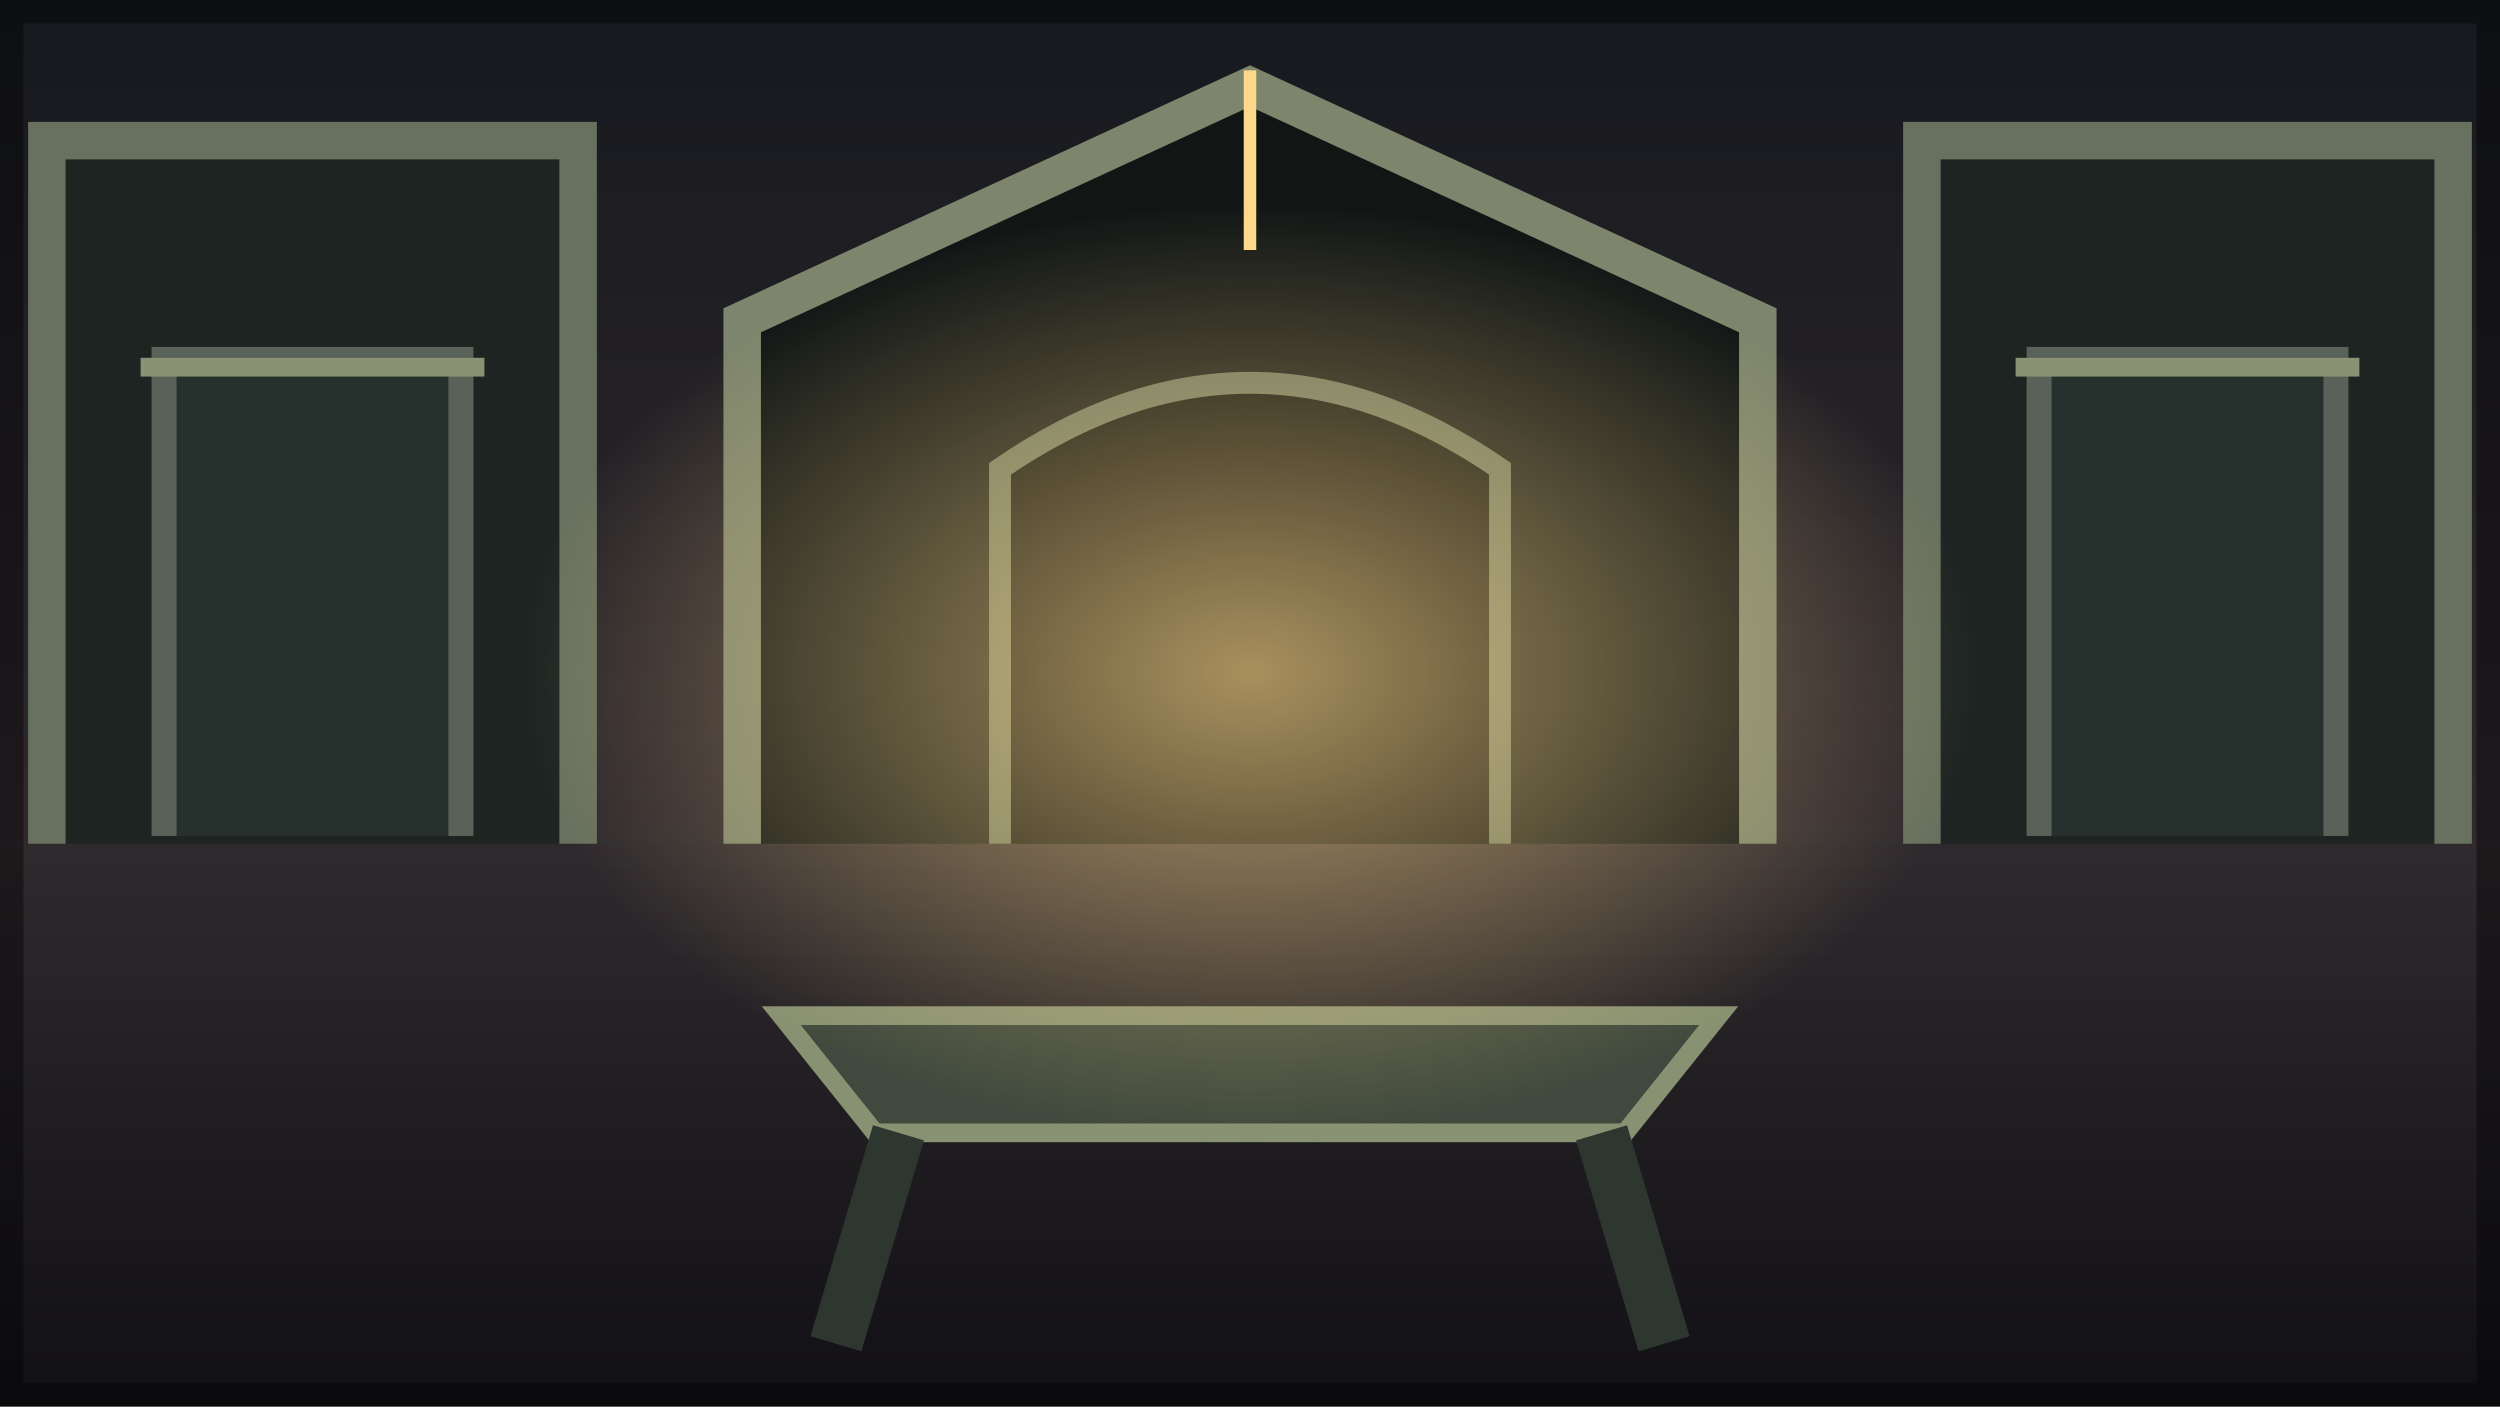
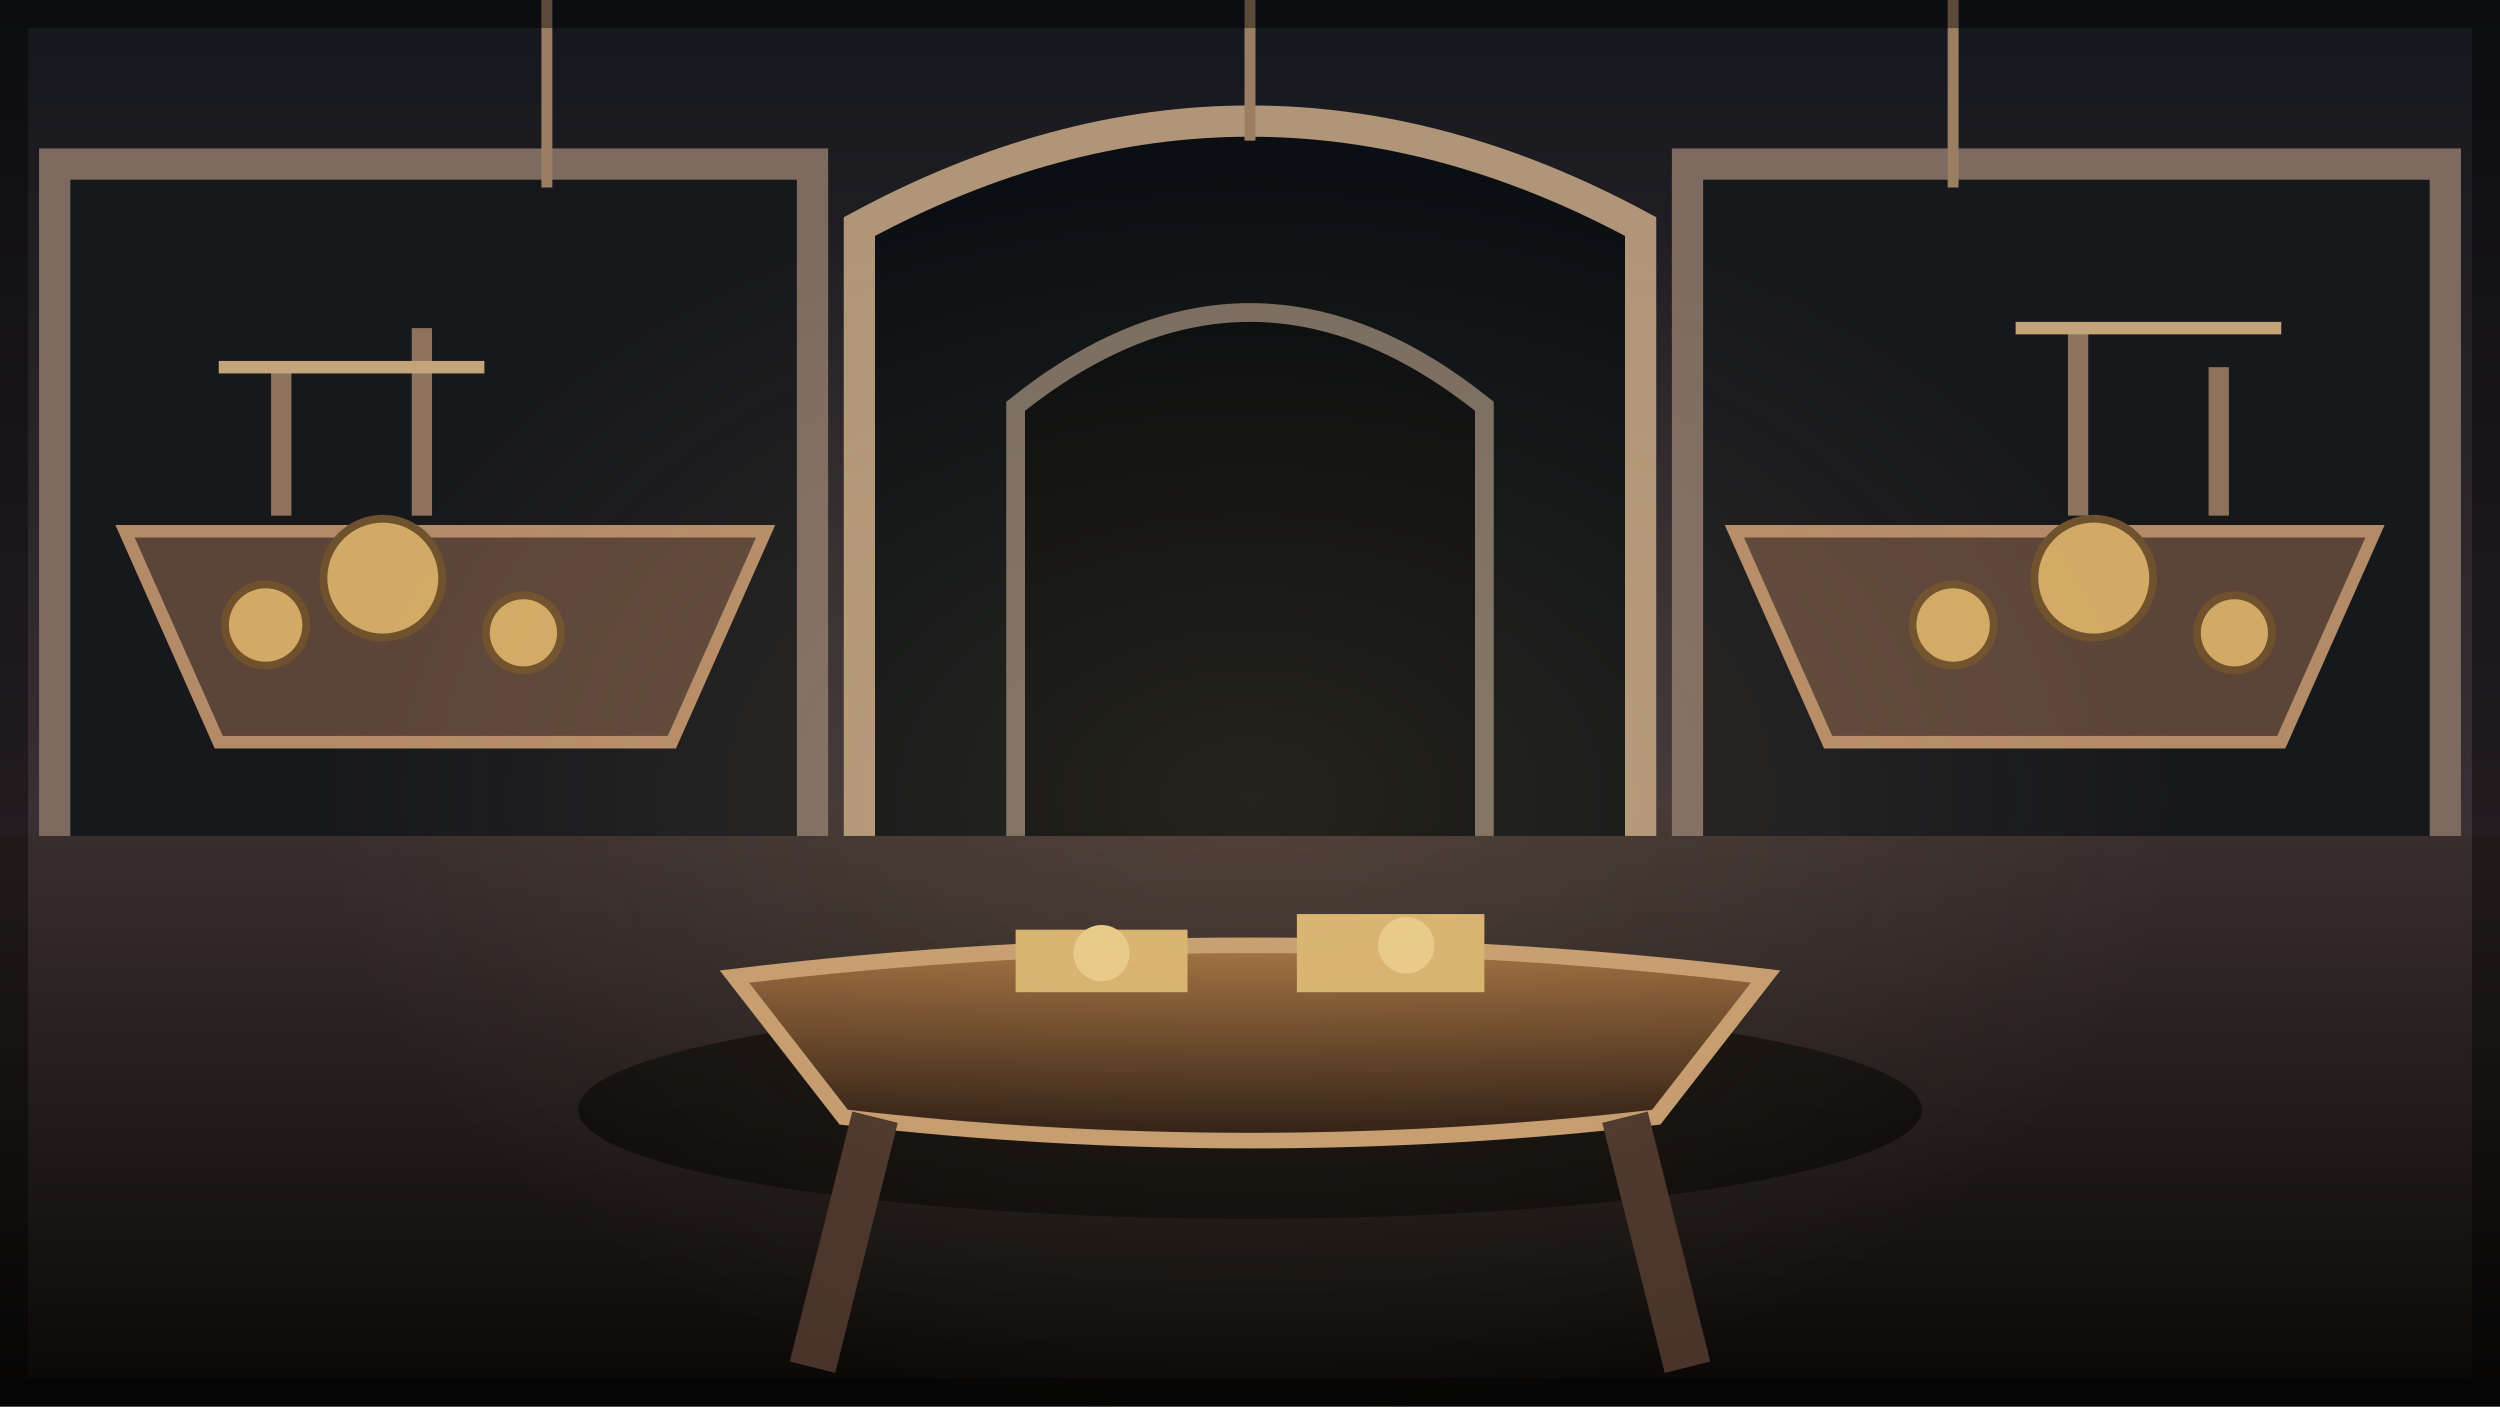
- <svg xmlns="http://www.w3.org/2000/svg" width="1600" height="900" viewBox="0 0 1600 900">
+ <svg xmlns="http://www.w3.org/2000/svg" viewBox="0 0 1600 900">
  <defs>
    <linearGradient id="w" x2="0" y2="1">
-       <stop stop-color="#17191e" />
-       <stop offset="1" stop-color="#403338" />
+       <stop stop-color="#15171c" />
+       <stop offset=".7" stop-color="#41343a" />
+       <stop offset="1" stop-color="#080a0d" />
    </linearGradient>
    <linearGradient id="f" x2="0" y2="1">
-       <stop stop-color="#302b2f" />
-       <stop offset="1" stop-color="#111014" />
+       <stop stop-color="#3c3030" />
+       <stop offset="1" stop-color="#090807" />
    </linearGradient>
-     <radialGradient id="g">
-       <stop stop-color="#ffd98b" stop-opacity=".65" />
+     <linearGradient id="m" x2="0" y2="1">
+       <stop stop-color="#9b6a3d" />
+       <stop offset="1" stop-color="#24150e" />
+     </linearGradient>
+     <radialGradient id="gl">
+       <stop stop-color="#ffd98b" stop-opacity=".55" />
      <stop offset="1" stop-color="#ffd98b" stop-opacity="0" />
    </radialGradient>
+     <filter id="s">
+       <feGaussianBlur stdDeviation="10" />
+     </filter>
  </defs>
  <rect width="1600" height="900" fill="url(#w)" />
-   <path d="M0 545Q800 495 1600 545V900H0Z" fill="url(#f)" />
-   <path d="M30 540V90H370V540M1230 540V90H1570V540" fill="#1d2422" stroke="#68715f" stroke-width="24" />
-   <path d="M475 540V205L800 55L1125 205V540" fill="#111615" stroke="#7d856c" stroke-width="24" />
-   <path d="M640 540V300Q800 190 960 300V540" fill="#070b0b" stroke="#69745f" stroke-width="14" />
-   <path d="M105 535V230H295V535M1305 535V230H1495V535" fill="#26302c" stroke="#586258" stroke-width="16" />
-   <path d="M90 235H310M1290 235H1510" stroke="#8b9274" stroke-width="12" />
-   <path d="M500 650H1100L1040 725H560Z" fill="#3f493d" stroke="#889171" stroke-width="12" />
-   <path d="M575 725L535 860M1025 725L1065 860" stroke="#2d372f" stroke-width="34" />
-   <ellipse cx="800" cy="430" rx="470" ry="300" fill="url(#g)" />
-   <path d="M800 45V160" stroke="#ffd98b" stroke-width="8" />
-   <rect width="1600" height="900" fill="none" stroke="#000" stroke-opacity=".4" stroke-width="30" />
+   <path d="M0 535Q800 485 1600 535V900H0Z" fill="url(#f)" />
+   <path d="M35 535V105H520V535M1080 535V105H1565V535" fill="#17181c" stroke="#7d6b61" stroke-width="20" />
+   <path d="M550 535V145Q800 10 1050 145V535" fill="#0b0f13" stroke="#b09578" stroke-width="20" />
+   <path d="M650 535V260Q800 140 950 260V535" fill="#070a0d" stroke="#786c61" stroke-width="12" />
+   <g fill="#5c4438" stroke="#b48b67" stroke-width="8">
+     <path d="M80 340H490L430 475H140Z" />
+     <path d="M1110 340H1520L1460 475H1170Z" />
+   </g>
+   <g fill="#d2aa65" stroke="#6f512d" stroke-width="5">
+     <circle cx="170" cy="400" r="26" />
+     <circle cx="245" cy="370" r="38" />
+     <circle cx="335" cy="405" r="24" />
+     <circle cx="1250" cy="400" r="26" />
+     <circle cx="1340" cy="370" r="38" />
+     <circle cx="1430" cy="405" r="24" />
+   </g>
+   <path d="M180 330V235M270 330V210M1330 330V210M1420 330V235" stroke="#8e735c" stroke-width="13" />
+   <path d="M140 235H310M1290 210H1460" stroke="#c4a47b" stroke-width="8" />
+   <ellipse cx="800" cy="710" rx="430" ry="70" fill="#000" opacity=".55" />
+   <path d="M470 625Q800 585 1130 625L1060 715Q800 745 540 715Z" fill="url(#m)" stroke="#c39b6f" stroke-width="10" />
+   <path d="M560 715L520 875M1040 715L1080 875" stroke="#49332a" stroke-width="30" />
+   <path d="M650 595H760V635H650ZM830 585H950V635H830Z" fill="#d5b16f" />
+   <circle cx="705" cy="610" r="18" fill="#e7c989" />
+   <circle cx="900" cy="605" r="18" fill="#e7c989" />
+   <path d="M350 0V120M800 0V90M1250 0V120" stroke="#9c7e62" stroke-width="7" />
+   <ellipse cx="800" cy="510" rx="600" ry="400" fill="url(#gl)" opacity=".22" />
+   <rect width="1600" height="900" fill="none" stroke="#000" stroke-width="36" stroke-opacity=".42" />
</svg>
